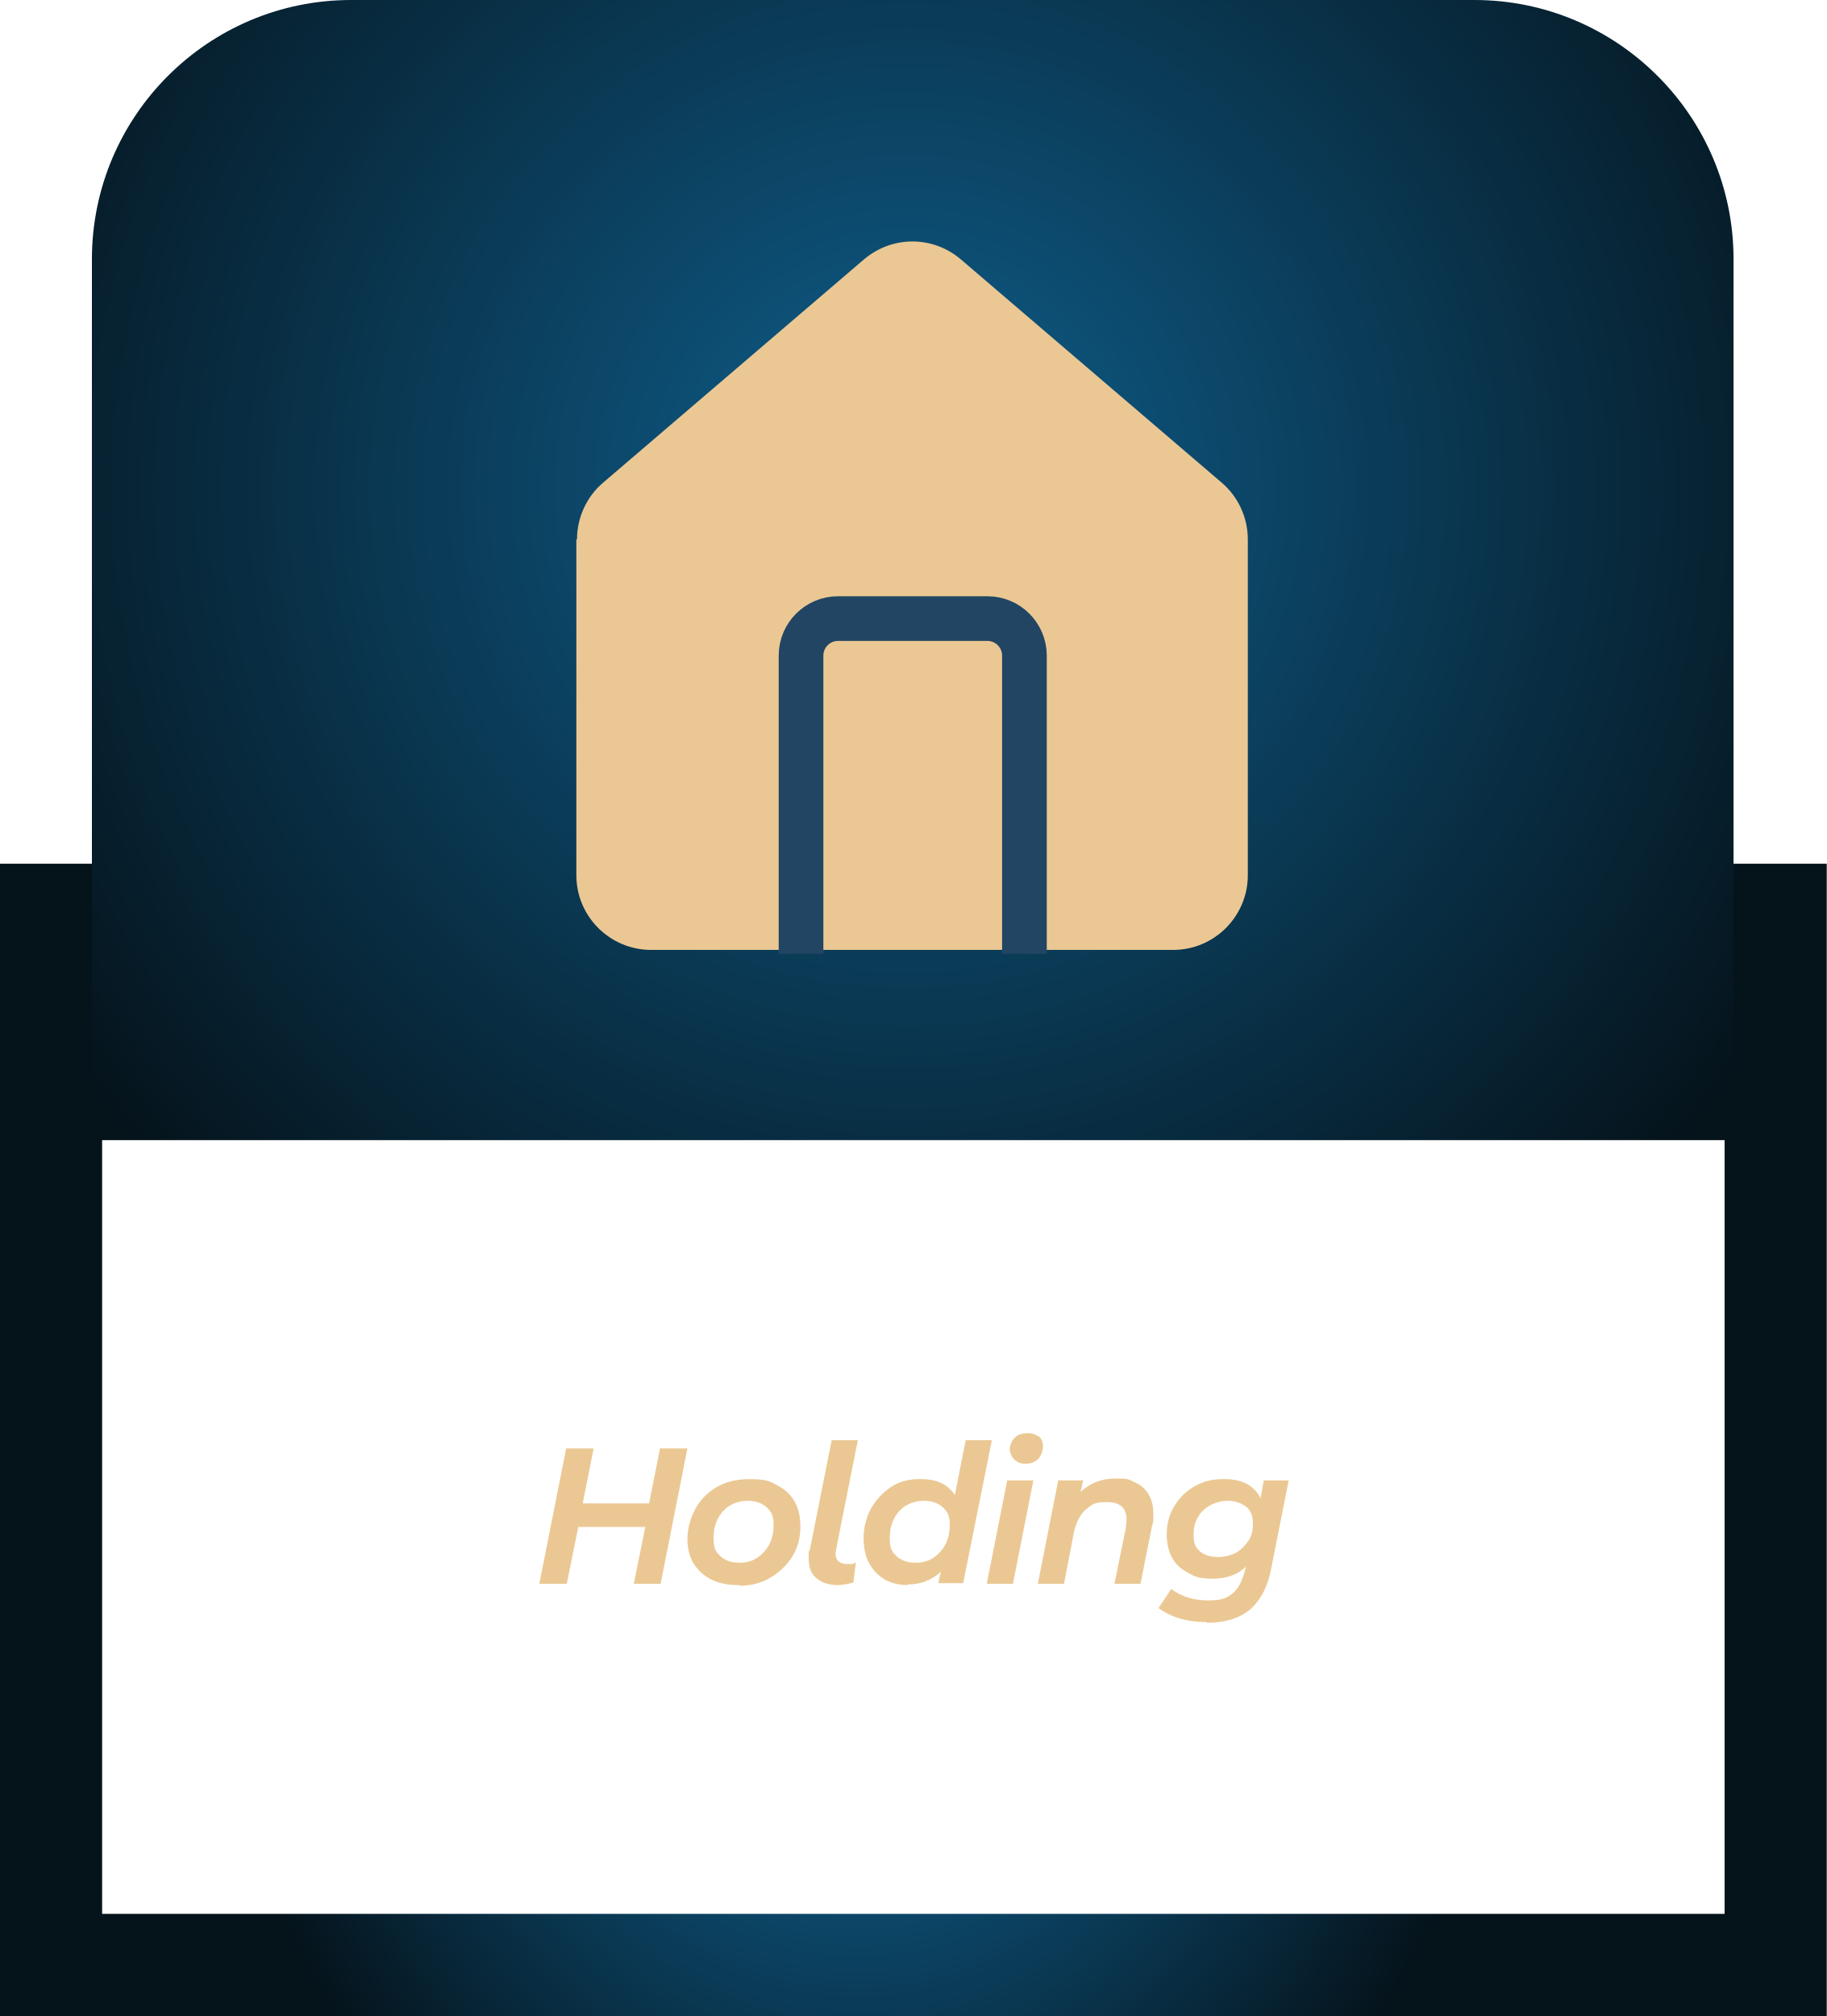
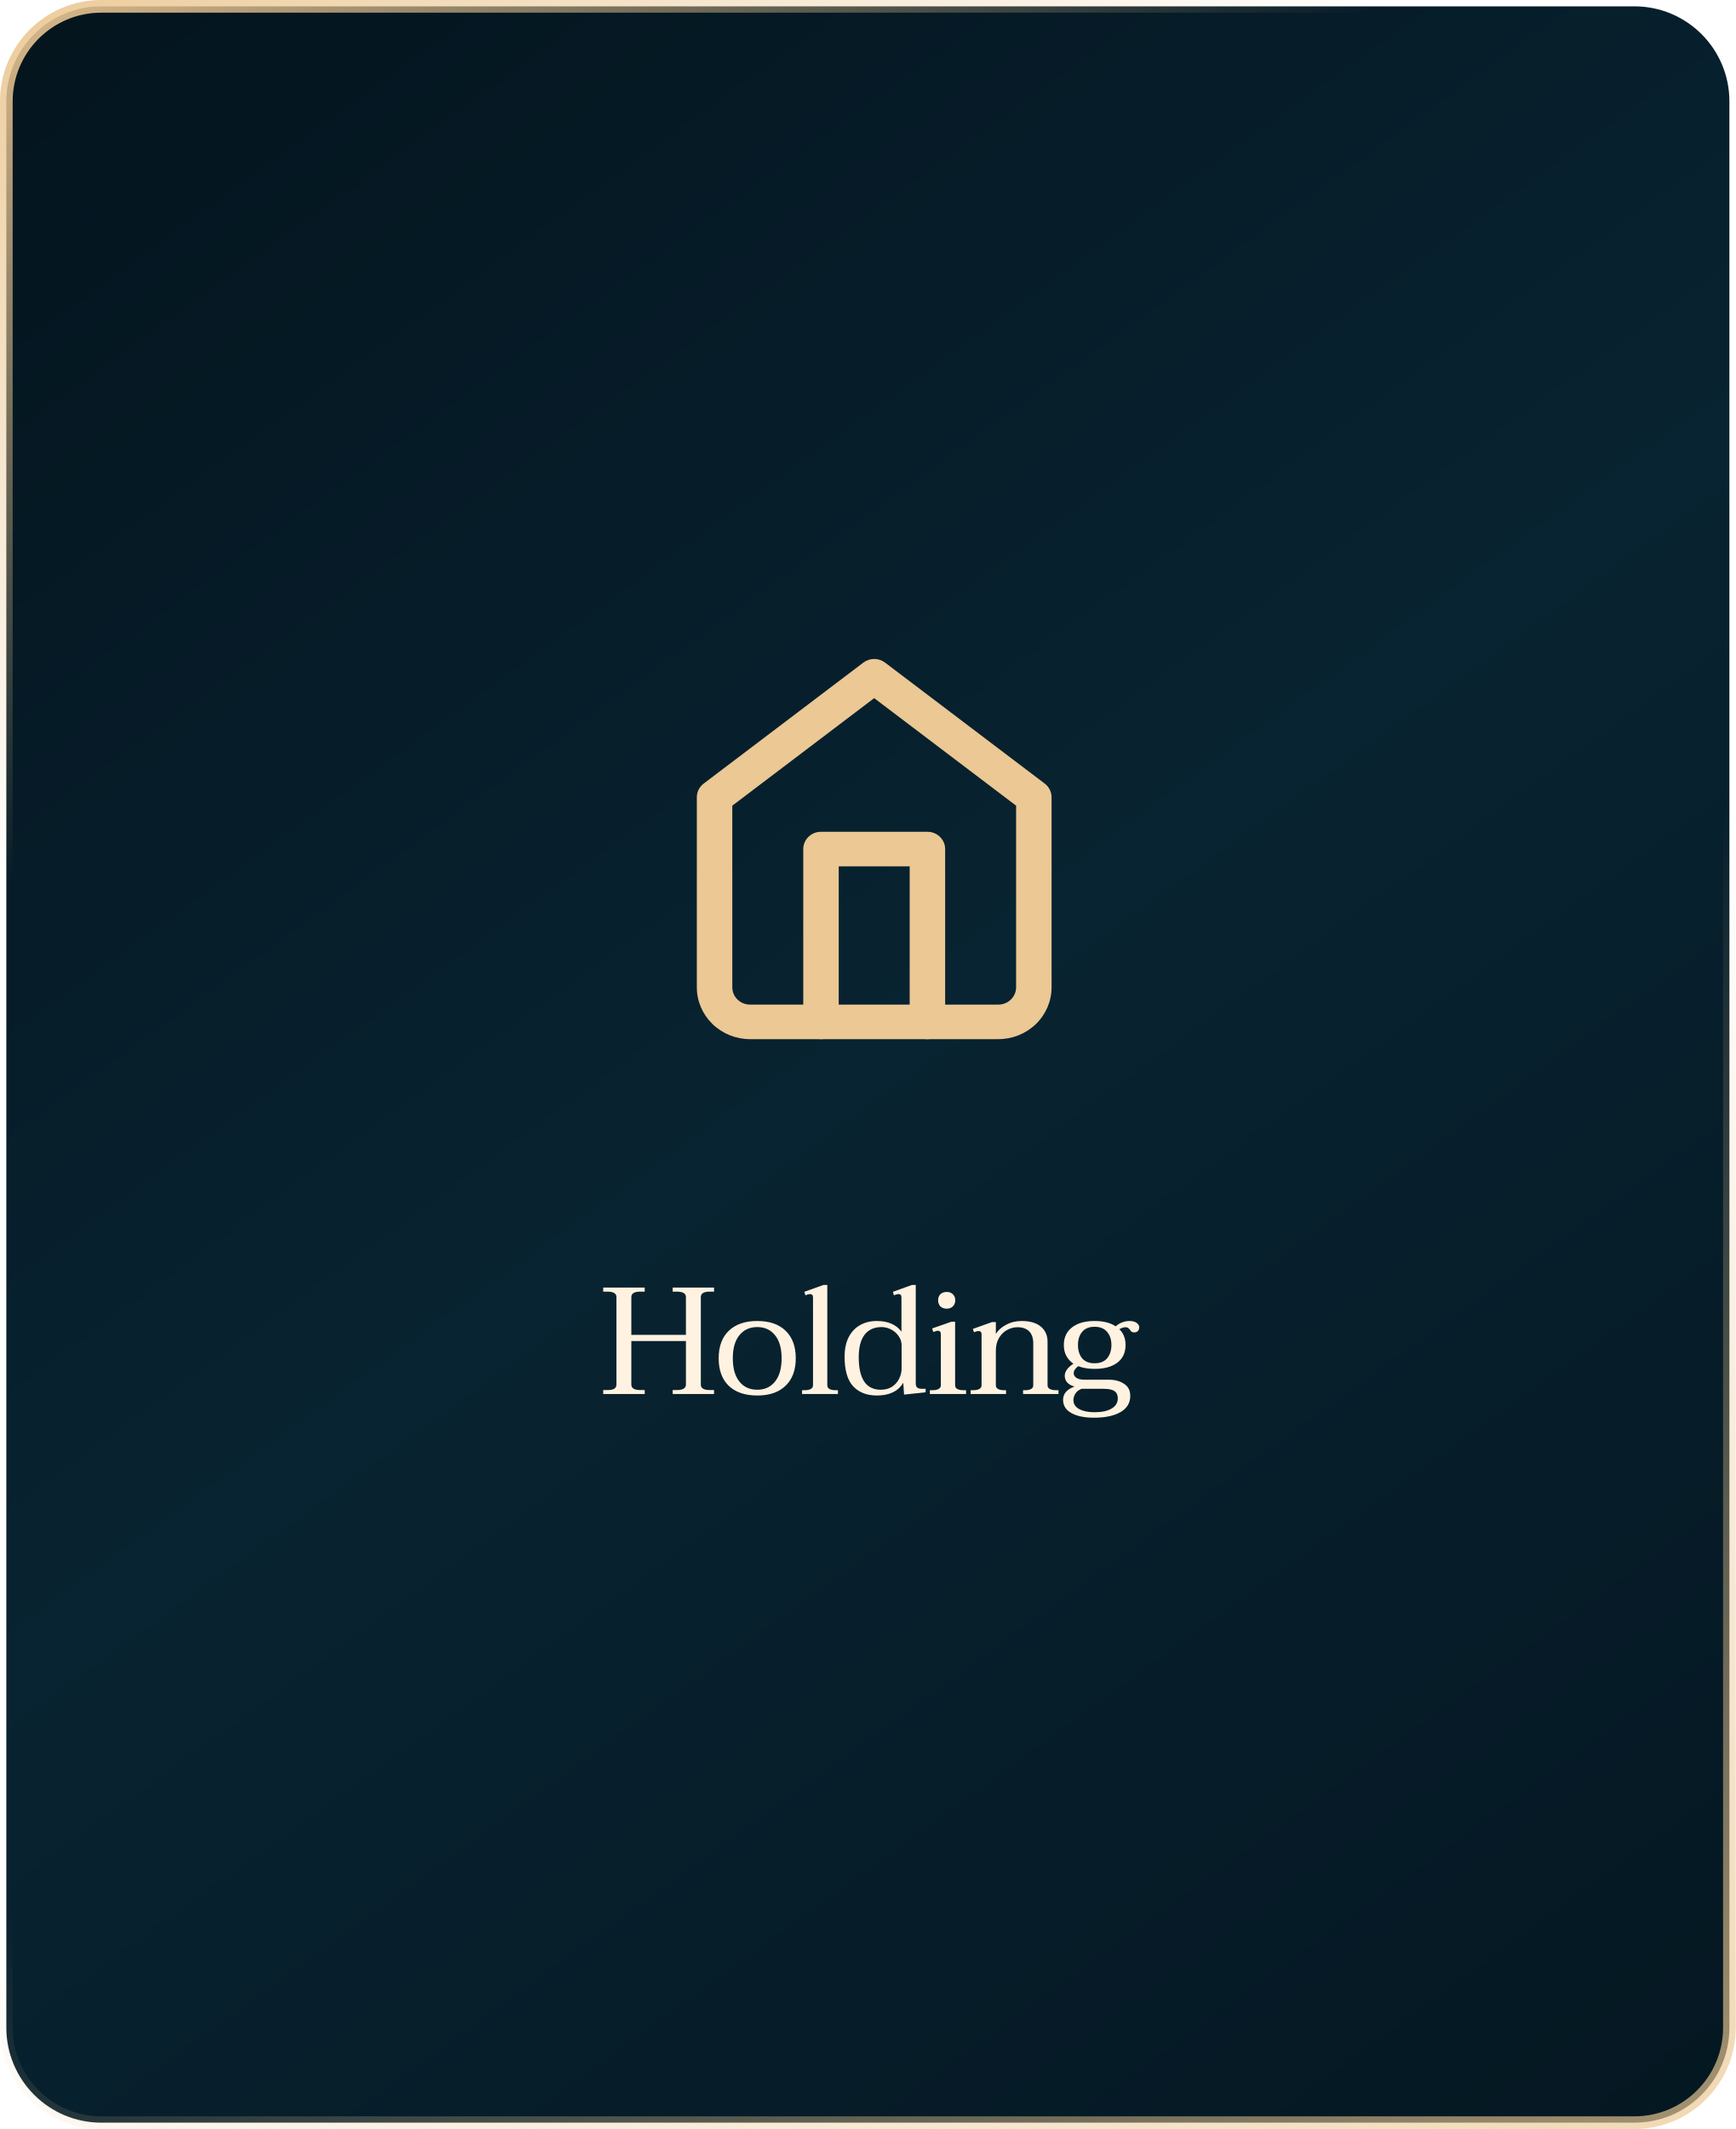
- <svg xmlns="http://www.w3.org/2000/svg" version="1.1" viewBox="0 0 286.2 315.8">
+ <svg xmlns="http://www.w3.org/2000/svg" width="137" height="168" viewBox="0 0 137 168" fill="none">
+   <rect x="0.5" y="0.5" width="136" height="167" rx="7.5" fill="url(#paint0_linear_2_2619)" stroke="url(#paint1_linear_2_2619)" />
+   <path d="M56.011 101.924C55.547 101.924 55.315 102.068 55.315 102.356V109.256C55.315 109.544 55.547 109.688 56.011 109.688H56.359V110H53.095V109.688H53.431C53.903 109.688 54.139 109.544 54.139 109.256V105.824H49.831V109.256C49.831 109.544 50.063 109.688 50.527 109.688H50.887V110H47.611V109.688H47.959C48.191 109.688 48.363 109.656 48.475 109.592C48.595 109.52 48.655 109.408 48.655 109.256V102.356C48.655 102.204 48.595 102.096 48.475 102.032C48.363 101.96 48.191 101.924 47.959 101.924H47.611V101.6H50.887V101.924H50.527C50.063 101.924 49.831 102.068 49.831 102.356V105.332H54.139V102.356C54.139 102.068 53.903 101.924 53.431 101.924H53.095V101.6H56.359V101.924H56.011ZM59.772 110.12C58.804 110.12 58.052 109.864 57.516 109.352C56.988 108.84 56.724 108.116 56.724 107.18C56.724 106.244 56.992 105.52 57.528 105.008C58.064 104.496 58.812 104.24 59.772 104.24C60.732 104.24 61.476 104.496 62.004 105.008C62.54 105.52 62.808 106.244 62.808 107.18C62.808 108.116 62.54 108.84 62.004 109.352C61.476 109.864 60.732 110.12 59.772 110.12ZM59.772 109.664C60.364 109.664 60.832 109.448 61.176 109.016C61.52 108.584 61.692 107.972 61.692 107.18C61.692 106.396 61.52 105.792 61.176 105.368C60.832 104.936 60.364 104.72 59.772 104.72C59.172 104.72 58.7 104.936 58.356 105.368C58.012 105.792 57.84 106.396 57.84 107.18C57.84 107.972 58.012 108.584 58.356 109.016C58.7 109.448 59.172 109.664 59.772 109.664ZM63.306 109.7H63.522C63.722 109.7 63.878 109.668 63.99 109.604C64.11 109.54 64.17 109.444 64.17 109.316V102.368C64.17 102.2 64.086 102.116 63.918 102.116C63.846 102.116 63.73 102.148 63.57 102.212L63.486 101.936L64.998 101.396H65.298V109.316C65.298 109.444 65.354 109.54 65.466 109.604C65.586 109.668 65.742 109.7 65.934 109.7H66.138V110H63.306V109.7ZM69.207 110.12C68.415 110.12 67.791 109.876 67.335 109.388C66.887 108.9 66.663 108.124 66.663 107.06C66.663 106.452 66.771 105.936 66.987 105.512C67.211 105.088 67.511 104.772 67.887 104.564C68.271 104.348 68.707 104.24 69.195 104.24C70.083 104.24 70.735 104.52 71.151 105.08V102.368C71.151 102.2 71.071 102.116 70.911 102.116C70.831 102.116 70.711 102.148 70.551 102.212L70.479 101.936L71.979 101.396H72.279V109.172C72.279 109.316 72.319 109.424 72.399 109.496C72.487 109.56 72.615 109.592 72.783 109.592H73.059V109.868L71.355 110.048L71.295 109.112C70.895 109.784 70.199 110.12 69.207 110.12ZM69.519 109.664C69.855 109.664 70.147 109.588 70.395 109.436C70.643 109.276 70.831 109.068 70.959 108.812C71.095 108.548 71.163 108.272 71.163 107.984V106.16C71.163 105.888 71.083 105.644 70.923 105.428C70.771 105.204 70.575 105.032 70.335 104.912C70.095 104.784 69.847 104.72 69.591 104.72C68.999 104.72 68.547 104.924 68.235 105.332C67.931 105.732 67.779 106.32 67.779 107.096C67.779 108.808 68.359 109.664 69.519 109.664ZM74.727 103.268C74.519 103.268 74.35 103.208 74.222 103.088C74.103 102.96 74.043 102.8 74.043 102.608C74.043 102.408 74.103 102.248 74.222 102.128C74.35 102.008 74.519 101.948 74.727 101.948C74.927 101.948 75.087 102.008 75.207 102.128C75.335 102.248 75.398 102.408 75.398 102.608C75.398 102.8 75.335 102.96 75.207 103.088C75.087 103.208 74.927 103.268 74.727 103.268ZM73.394 109.7H73.623C73.814 109.7 73.966 109.668 74.079 109.604C74.198 109.54 74.258 109.444 74.258 109.316V105.272C74.258 105.096 74.174 105.008 74.007 105.008C73.966 105.008 73.906 105.024 73.826 105.056C73.746 105.08 73.691 105.096 73.659 105.104L73.575 104.828L75.087 104.3H75.386V109.316C75.386 109.444 75.442 109.54 75.555 109.604C75.674 109.668 75.831 109.7 76.022 109.7H76.251V110H73.394V109.7ZM83.546 109.7V110H80.75V109.7H80.942C81.126 109.7 81.274 109.668 81.386 109.604C81.498 109.54 81.554 109.444 81.554 109.316V106.016C81.554 105.592 81.446 105.272 81.23 105.056C81.014 104.84 80.706 104.732 80.306 104.732C80.026 104.732 79.754 104.804 79.49 104.948C79.234 105.084 79.022 105.292 78.854 105.572C78.686 105.852 78.602 106.188 78.602 106.58V109.316C78.602 109.444 78.658 109.54 78.77 109.604C78.89 109.668 79.042 109.7 79.226 109.7H79.406V110H76.61V109.7H76.838C77.03 109.7 77.182 109.668 77.294 109.604C77.414 109.54 77.474 109.444 77.474 109.316V105.284C77.474 105.116 77.39 105.032 77.222 105.032C77.15 105.032 77.034 105.064 76.874 105.128L76.79 104.864L78.302 104.324H78.602V105.26C78.778 104.972 79.046 104.732 79.406 104.54C79.774 104.34 80.182 104.24 80.63 104.24C81.294 104.24 81.802 104.388 82.154 104.684C82.506 104.98 82.682 105.376 82.682 105.872V109.316C82.682 109.444 82.742 109.54 82.862 109.604C82.982 109.668 83.138 109.7 83.33 109.7H83.546ZM89.163 104.24C89.387 104.24 89.567 104.288 89.703 104.384C89.847 104.48 89.919 104.596 89.919 104.732C89.919 104.86 89.883 104.96 89.811 105.032C89.747 105.104 89.651 105.14 89.523 105.14C89.435 105.14 89.367 105.124 89.319 105.092C89.279 105.06 89.239 105.012 89.199 104.948C89.151 104.876 89.099 104.824 89.043 104.792C88.995 104.752 88.919 104.732 88.815 104.732C88.695 104.732 88.539 104.784 88.347 104.888C88.675 105.2 88.839 105.616 88.839 106.136C88.839 106.736 88.623 107.2 88.191 107.528C87.759 107.856 87.159 108.02 86.391 108.02C85.895 108.02 85.467 107.948 85.107 107.804C84.867 107.98 84.747 108.164 84.747 108.356C84.747 108.508 84.819 108.632 84.963 108.728C85.107 108.824 85.311 108.872 85.575 108.872H87.507C87.995 108.872 88.399 108.98 88.719 109.196C89.047 109.404 89.211 109.72 89.211 110.144C89.211 110.704 88.955 111.132 88.443 111.428C87.931 111.724 87.231 111.872 86.343 111.872C85.591 111.872 84.995 111.748 84.555 111.5C84.123 111.26 83.907 110.912 83.907 110.456C83.907 109.984 84.207 109.636 84.807 109.412C84.543 109.34 84.347 109.228 84.219 109.076C84.099 108.924 84.039 108.756 84.039 108.572C84.039 108.228 84.267 107.908 84.723 107.612C84.483 107.444 84.295 107.236 84.159 106.988C84.031 106.74 83.967 106.456 83.967 106.136C83.967 105.544 84.183 105.08 84.615 104.744C85.047 104.408 85.639 104.24 86.391 104.24C87.087 104.24 87.643 104.38 88.059 104.66C88.387 104.38 88.755 104.24 89.163 104.24ZM86.391 107.576C86.831 107.576 87.163 107.444 87.387 107.18C87.611 106.908 87.723 106.56 87.723 106.136C87.723 105.712 87.611 105.368 87.387 105.104C87.163 104.832 86.831 104.696 86.391 104.696C85.959 104.696 85.631 104.832 85.407 105.104C85.191 105.368 85.083 105.712 85.083 106.136C85.083 106.56 85.191 106.908 85.407 107.18C85.631 107.444 85.959 107.576 86.391 107.576ZM85.371 109.592C85.139 109.68 84.971 109.812 84.867 109.988C84.771 110.156 84.723 110.316 84.723 110.468C84.723 110.788 84.875 111.028 85.179 111.188C85.483 111.356 85.887 111.44 86.391 111.44C86.959 111.44 87.407 111.344 87.735 111.152C88.063 110.96 88.227 110.688 88.227 110.336C88.227 110.08 88.139 109.892 87.963 109.772C87.795 109.652 87.511 109.592 87.111 109.592H85.371Z" fill="#FFF2E0" />
+   <path fill-rule="evenodd" clip-rule="evenodd" d="M68.141 52.287C68.646 51.904 69.354 51.904 69.859 52.287L82.46 61.833C82.8 62.091 83 62.488 83 62.909V77.909C83 78.994 82.558 80.035 81.77 80.802C80.982 81.569 79.914 82 78.8 82H59.2C58.086 82 57.018 81.569 56.23 80.802C55.443 80.035 55 78.994 55 77.909V62.909C55 62.488 55.2 62.091 55.541 61.833L68.141 52.287ZM57.8 63.576V77.909C57.8 78.271 57.947 78.618 58.21 78.873C58.473 79.129 58.829 79.273 59.2 79.273H78.8C79.171 79.273 79.527 79.129 79.79 78.873C80.052 78.618 80.2 78.271 80.2 77.909V63.576L69 55.091L57.8 63.576Z" fill="#EBC894" />
+   <path fill-rule="evenodd" clip-rule="evenodd" d="M63.4 67C63.4 66.247 64.027 65.636 64.8 65.636H73.2C73.973 65.636 74.6 66.247 74.6 67V80.636C74.6 81.389 73.973 82 73.2 82C72.427 82 71.8 81.389 71.8 80.636V68.364H66.2V80.636C66.2 81.389 65.573 82 64.8 82C64.027 82 63.4 81.389 63.4 80.636V67Z" fill="#EBC894" />
  <defs>
-     <style>
-       .cls-1 {
-         stroke: url(#Gradiente_sem_nome);
-         stroke-width: 16px;
-       }
- 
-       .cls-1, .cls-2 {
-         fill: none;
-         stroke-miterlimit: 10;
-       }
- 
-       .cls-3 {
-         fill: url(#Gradiente_sem_nome_2);
-       }
- 
-       .cls-4 {
-         isolation: isolate;
-       }
- 
-       .cls-5 {
-         fill: #ebc893;
-       }
- 
-       .cls-2 {
-         stroke: #224564;
-         stroke-width: 7px;
-       }
-     </style>
-     <radialGradient id="Gradiente_sem_nome" data-name="Gradiente sem nome" cx="174.3" cy="60.1" fx="174.3" fy="60.1" r="118.7" gradientTransform="translate(-22.5 296.9) scale(.9 -1.2)" gradientUnits="userSpaceOnUse">
-       <stop offset=".3" stop-color="#0f5f8d" />
-       <stop offset="1" stop-color="#05131b" />
-     </radialGradient>
-     <radialGradient id="Gradiente_sem_nome_2" data-name="Gradiente sem nome 2" cx="222.4" cy="255.7" fx="222.4" fy="255.7" r="176.5" gradientTransform="translate(-57.9 306.6) scale(.9 -.9)" gradientUnits="userSpaceOnUse">
-       <stop offset="0" stop-color="#0f5f8d" />
-       <stop offset="1" stop-color="#05131b" />
-     </radialGradient>
+     <linearGradient id="paint0_linear_2_2619" x1="3.42386e-07" y1="-8.5" x2="156.5" y2="208" gradientUnits="userSpaceOnUse">
+       <stop stop-color="#03131C" />
+       <stop offset="0.428" stop-color="#082331" />
+       <stop offset="0.975" stop-color="#03131C" />
+     </linearGradient>
+     <linearGradient id="paint1_linear_2_2619" x1="6" y1="-8" x2="143.5" y2="206.5" gradientUnits="userSpaceOnUse">
+       <stop stop-color="#EBC894" />
+       <stop offset="0.245" stop-color="#EBC894" stop-opacity="0" />
+       <stop offset="0.513" stop-color="#EBC894" stop-opacity="0" />
+       <stop offset="1" stop-color="#EBC894" />
+     </linearGradient>
  </defs>
-   <g>
-     <g id="Camada_2">
-       <g id="Camada_1-2">
-         <g>
-           <g class="cls-4">
-             <g class="cls-4">
-               <path class="cls-5" d="M103.6,248.1h-4.3l1.8-8.9h-10.5l-1.8,8.9h-4.3l4.2-21.2h4.3l-1.7,8.6h10.4l1.7-8.6h4.3l-4.2,21.2Z" />
-               <path class="cls-5" d="M115.9,248.3h-.3c-2.3,0-4.2-.6-5.7-1.9-1.5-1.4-2.2-3.1-2.2-5.3s.9-4.9,2.7-6.7c1.8-1.8,4.1-2.7,7-2.7s3.3.4,4.6,1.1c2.2,1.2,3.4,3.3,3.4,6.3,0,2.6-.9,4.8-2.8,6.6s-4.1,2.7-6.7,2.7ZM115.9,244.8c1.6,0,2.8-.6,3.8-1.7,1-1.1,1.5-2.5,1.5-4.1s-.3-2.1-1-2.8c-.7-.7-1.7-1.1-3.1-1.1s-2.8.5-3.8,1.6-1.5,2.5-1.5,4.2.3,2.1,1,2.8c.7.7,1.7,1.1,3.1,1.1Z" />
-               <path class="cls-5" d="M131.3,248.3c-1.3,0-2.4-.3-3.3-1-.9-.7-1.3-1.7-1.3-3.2s0-.9.2-1.4l3.4-17.1h4.1c-2.3,11.6-3.5,17.5-3.5,17.7,0,1.1.6,1.7,1.8,1.7s1,0,1.4-.3l-.4,3.2c-.8.2-1.6.4-2.4.4Z" />
-               <path class="cls-5" d="M142.3,248.3c-3.1,0-5.3-1.4-6.5-4.2-.3-.8-.5-1.9-.5-3.2,0-1.6.4-3.1,1.1-4.5.8-1.4,1.8-2.5,3.1-3.4,1.3-.9,2.8-1.3,4.5-1.3h.3c2.5,0,4.2.8,5.3,2.5l1.7-8.6h4.1l-4.5,22.4h-3.9l.4-1.8c-1.4,1.3-3.1,2-5.2,2ZM143.5,244.8c1.6,0,2.8-.6,3.8-1.7s1.5-2.5,1.5-4.1-.3-2.1-1-2.8c-.7-.7-1.7-1.1-3.1-1.1s-2.8.5-3.8,1.6-1.5,2.5-1.5,4.2.3,2.1,1,2.8c.7.7,1.7,1.1,3.1,1.1Z" />
-               <path class="cls-5" d="M158.7,248.1h-4.1l3.2-16.2h4.1l-3.2,16.2ZM160.7,229.3c-.7,0-1.3-.2-1.8-.7-.4-.4-.7-1-.7-1.6s.3-1.3.8-1.8c.5-.5,1.2-.7,2-.7s1.2.2,1.7.5.7.9.7,1.6-.3,1.5-.8,2c-.6.5-1.2.7-2,.7Z" />
-             </g>
-             <g class="cls-4">
-               <path class="cls-5" d="M178.7,248.1h-4.1l1.8-8.8c0-.4.1-.8.1-1.2,0-1.9-1-2.8-3.1-2.8s-2.3.4-3.2,1.1-1.5,1.9-1.9,3.4l-1.6,8.3h-4.1l3.2-16.2h3.9l-.4,1.8c1.5-1.4,3.3-2.1,5.5-2.1s2.1.2,3,.6c.9.4,1.6,1,2.1,1.8.5.8.8,1.8.8,3.1s0,1.4-.2,1.9l-1.8,9Z" />
-             </g>
-             <g class="cls-4">
-               <path class="cls-5" d="M189.1,254.1c-3,0-5.5-.7-7.6-2.2l2-3c1.6,1.2,3.5,1.8,5.8,1.8s2.9-.4,3.8-1.1,1.5-1.9,1.9-3.4l.2-.8c-1.3,1.3-3.1,1.9-5.2,1.9s-2.8-.3-4-1c-2.1-1.1-3.2-3.1-3.2-6,0-1.6.4-3.1,1.2-4.4.8-1.3,1.9-2.4,3.2-3.1,1.4-.8,2.8-1.1,4.4-1.1h.3c2.7,0,4.6,1,5.6,3l.5-2.8h3.9l-2.7,13.6c-.5,2.9-1.6,5-3.2,6.5-1.6,1.4-3.9,2.2-6.9,2.2ZM190.9,243.9c.9,0,1.8-.2,2.6-.6.8-.4,1.4-1,2-1.8s.8-1.7.8-2.9-.4-2.1-1.1-2.6c-.8-.6-1.7-.9-2.9-.9s-2.8.5-3.8,1.5c-1,1-1.5,2.2-1.5,3.8s.4,2.1,1.1,2.7c.8.6,1.7.8,2.9.8Z" />
-             </g>
-           </g>
-           <rect class="cls-1" x="8" y="143.3" width="270.2" height="164.5" />
-           <path class="cls-3" d="M55,0h176C253.4,0,271.6,18.2,271.6,40.6v138H14.4V40.6C14.4,18.2,32.6,0,55,0Z" />
-           <path class="cls-5" d="M90.4,84.5c0-3.4,1.5-6.7,4.1-8.9l40.9-35c4.4-3.7,10.7-3.7,15.1,0l40.9,35c2.6,2.2,4.1,5.5,4.1,8.9v52.6c0,6.4-5.2,11.7-11.7,11.7h-81.8c-6.4,0-11.7-5.2-11.7-11.7v-52.6h0Z" />
-           <path class="cls-2" d="M160.5,149.4v-46.7c0-3.2-2.6-5.8-5.8-5.8h-23.4c-3.2,0-5.8,2.6-5.8,5.8v46.7" />
-         </g>
-       </g>
-     </g>
-   </g>
</svg>
